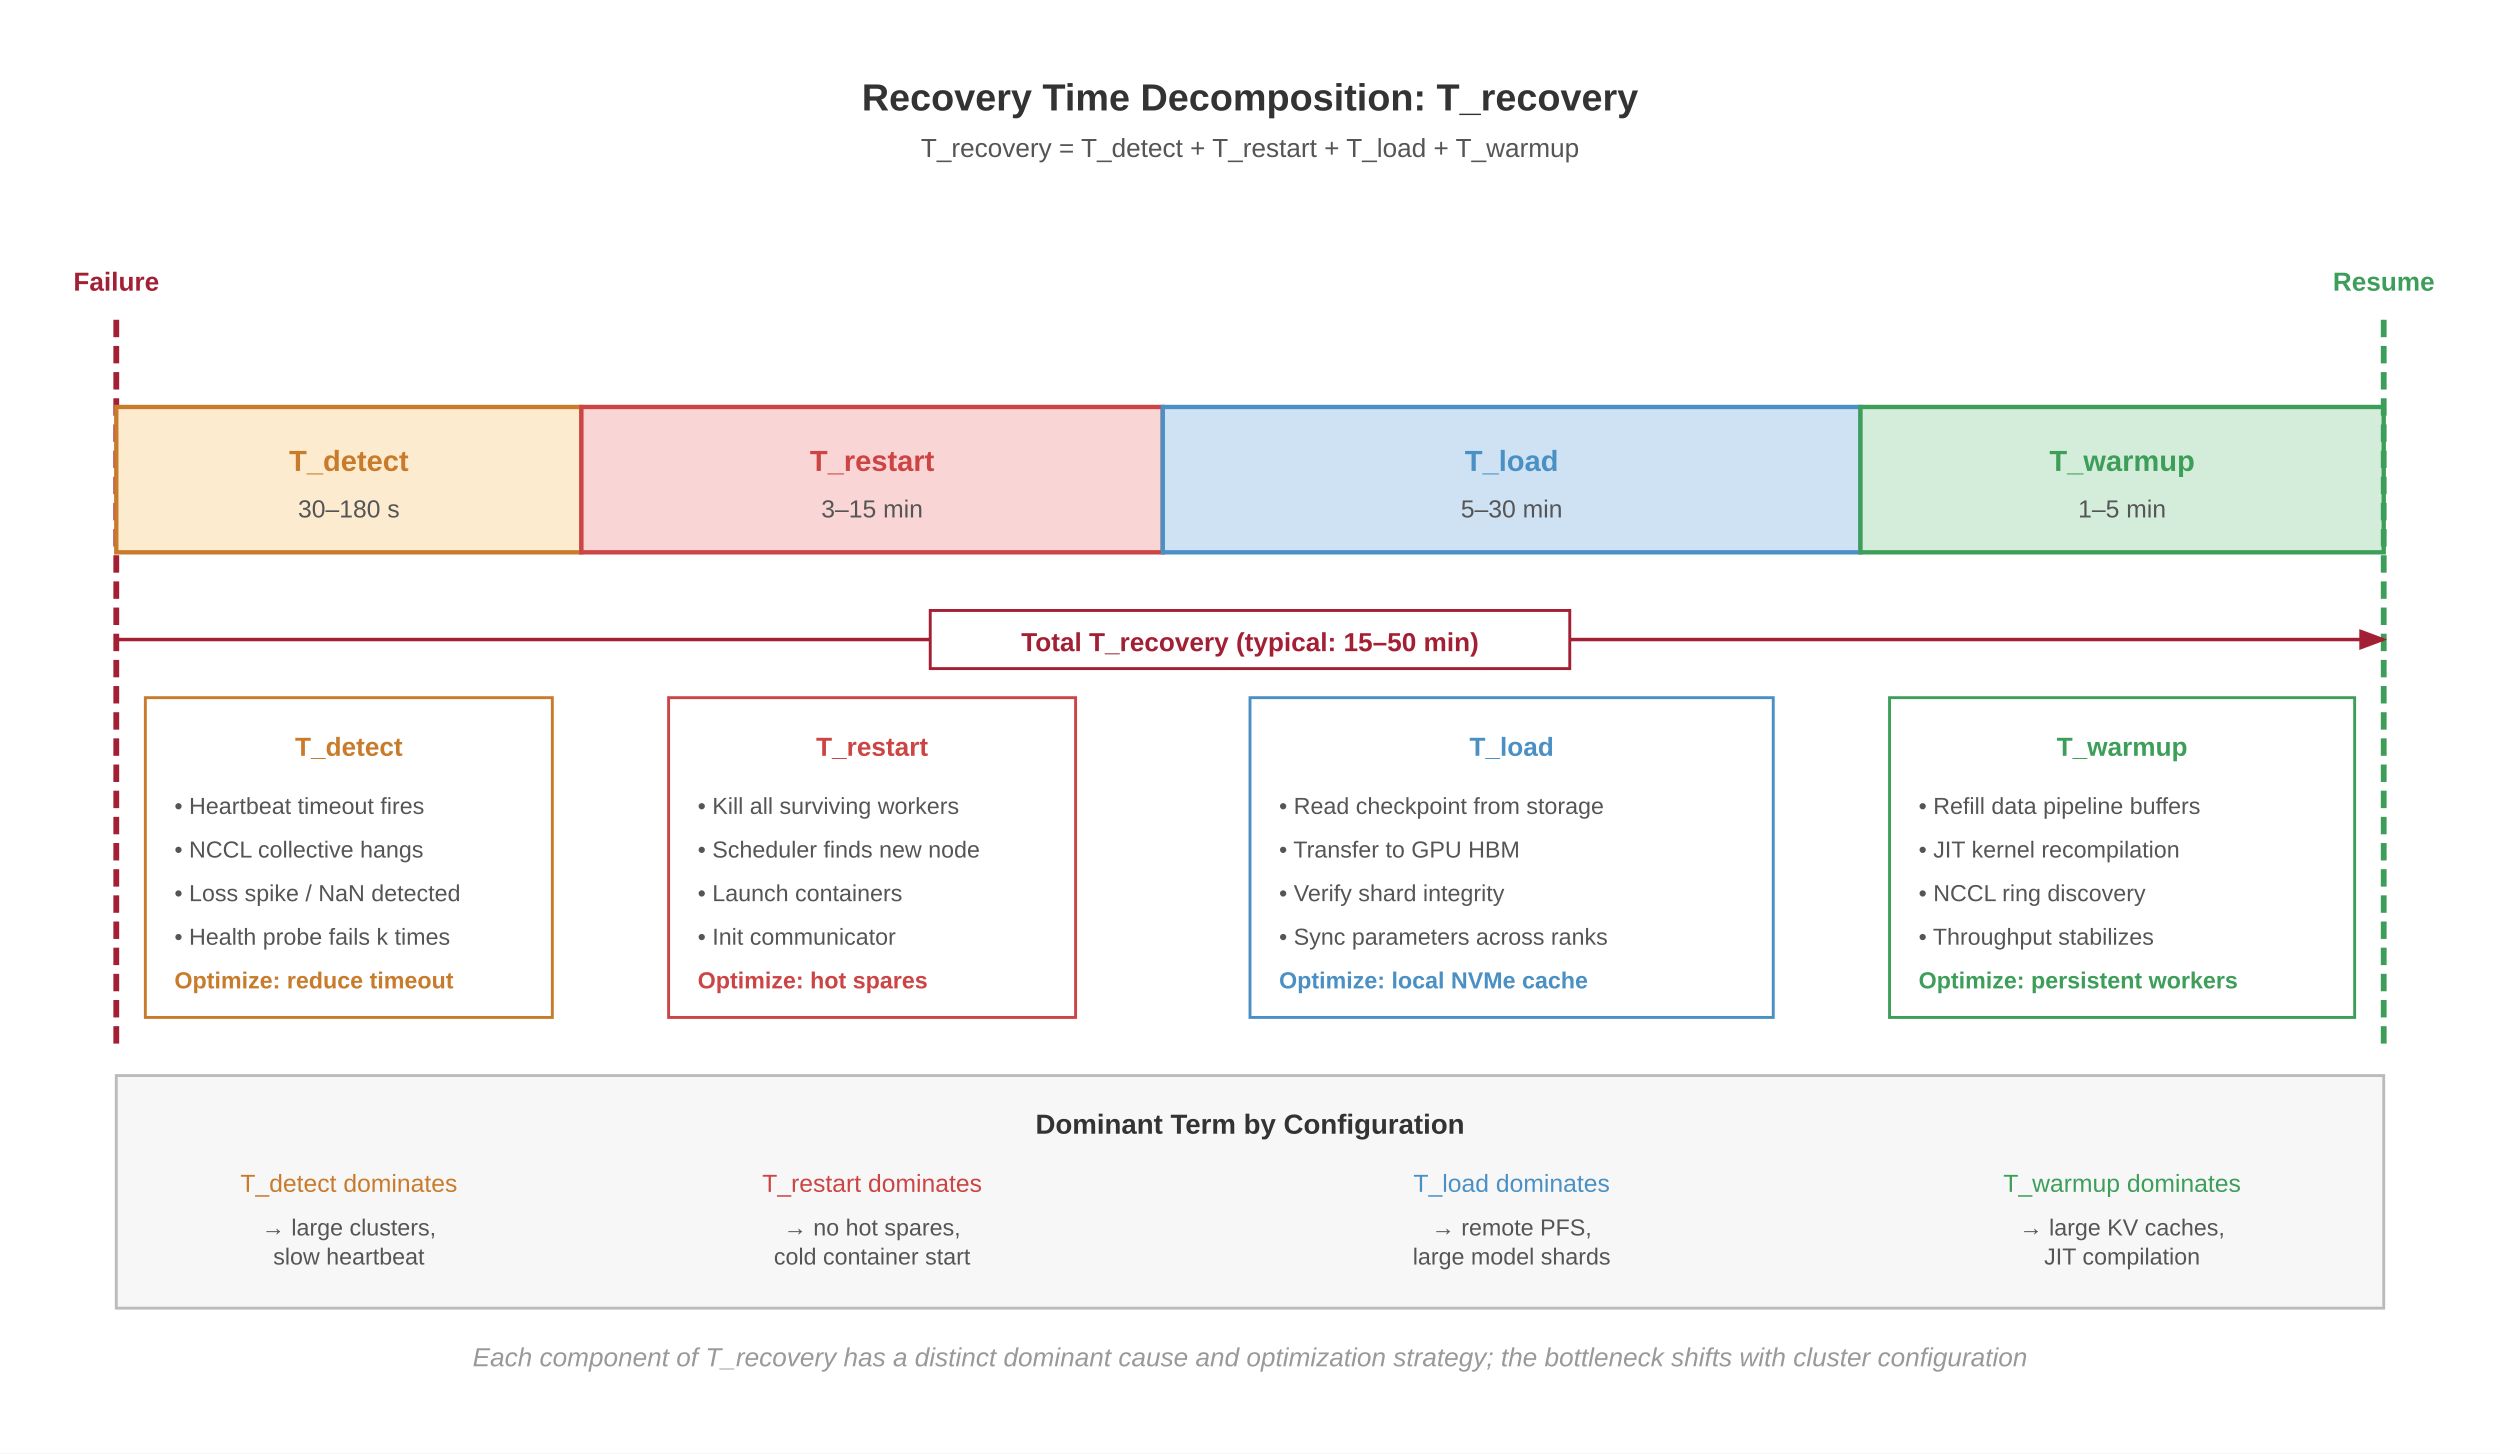
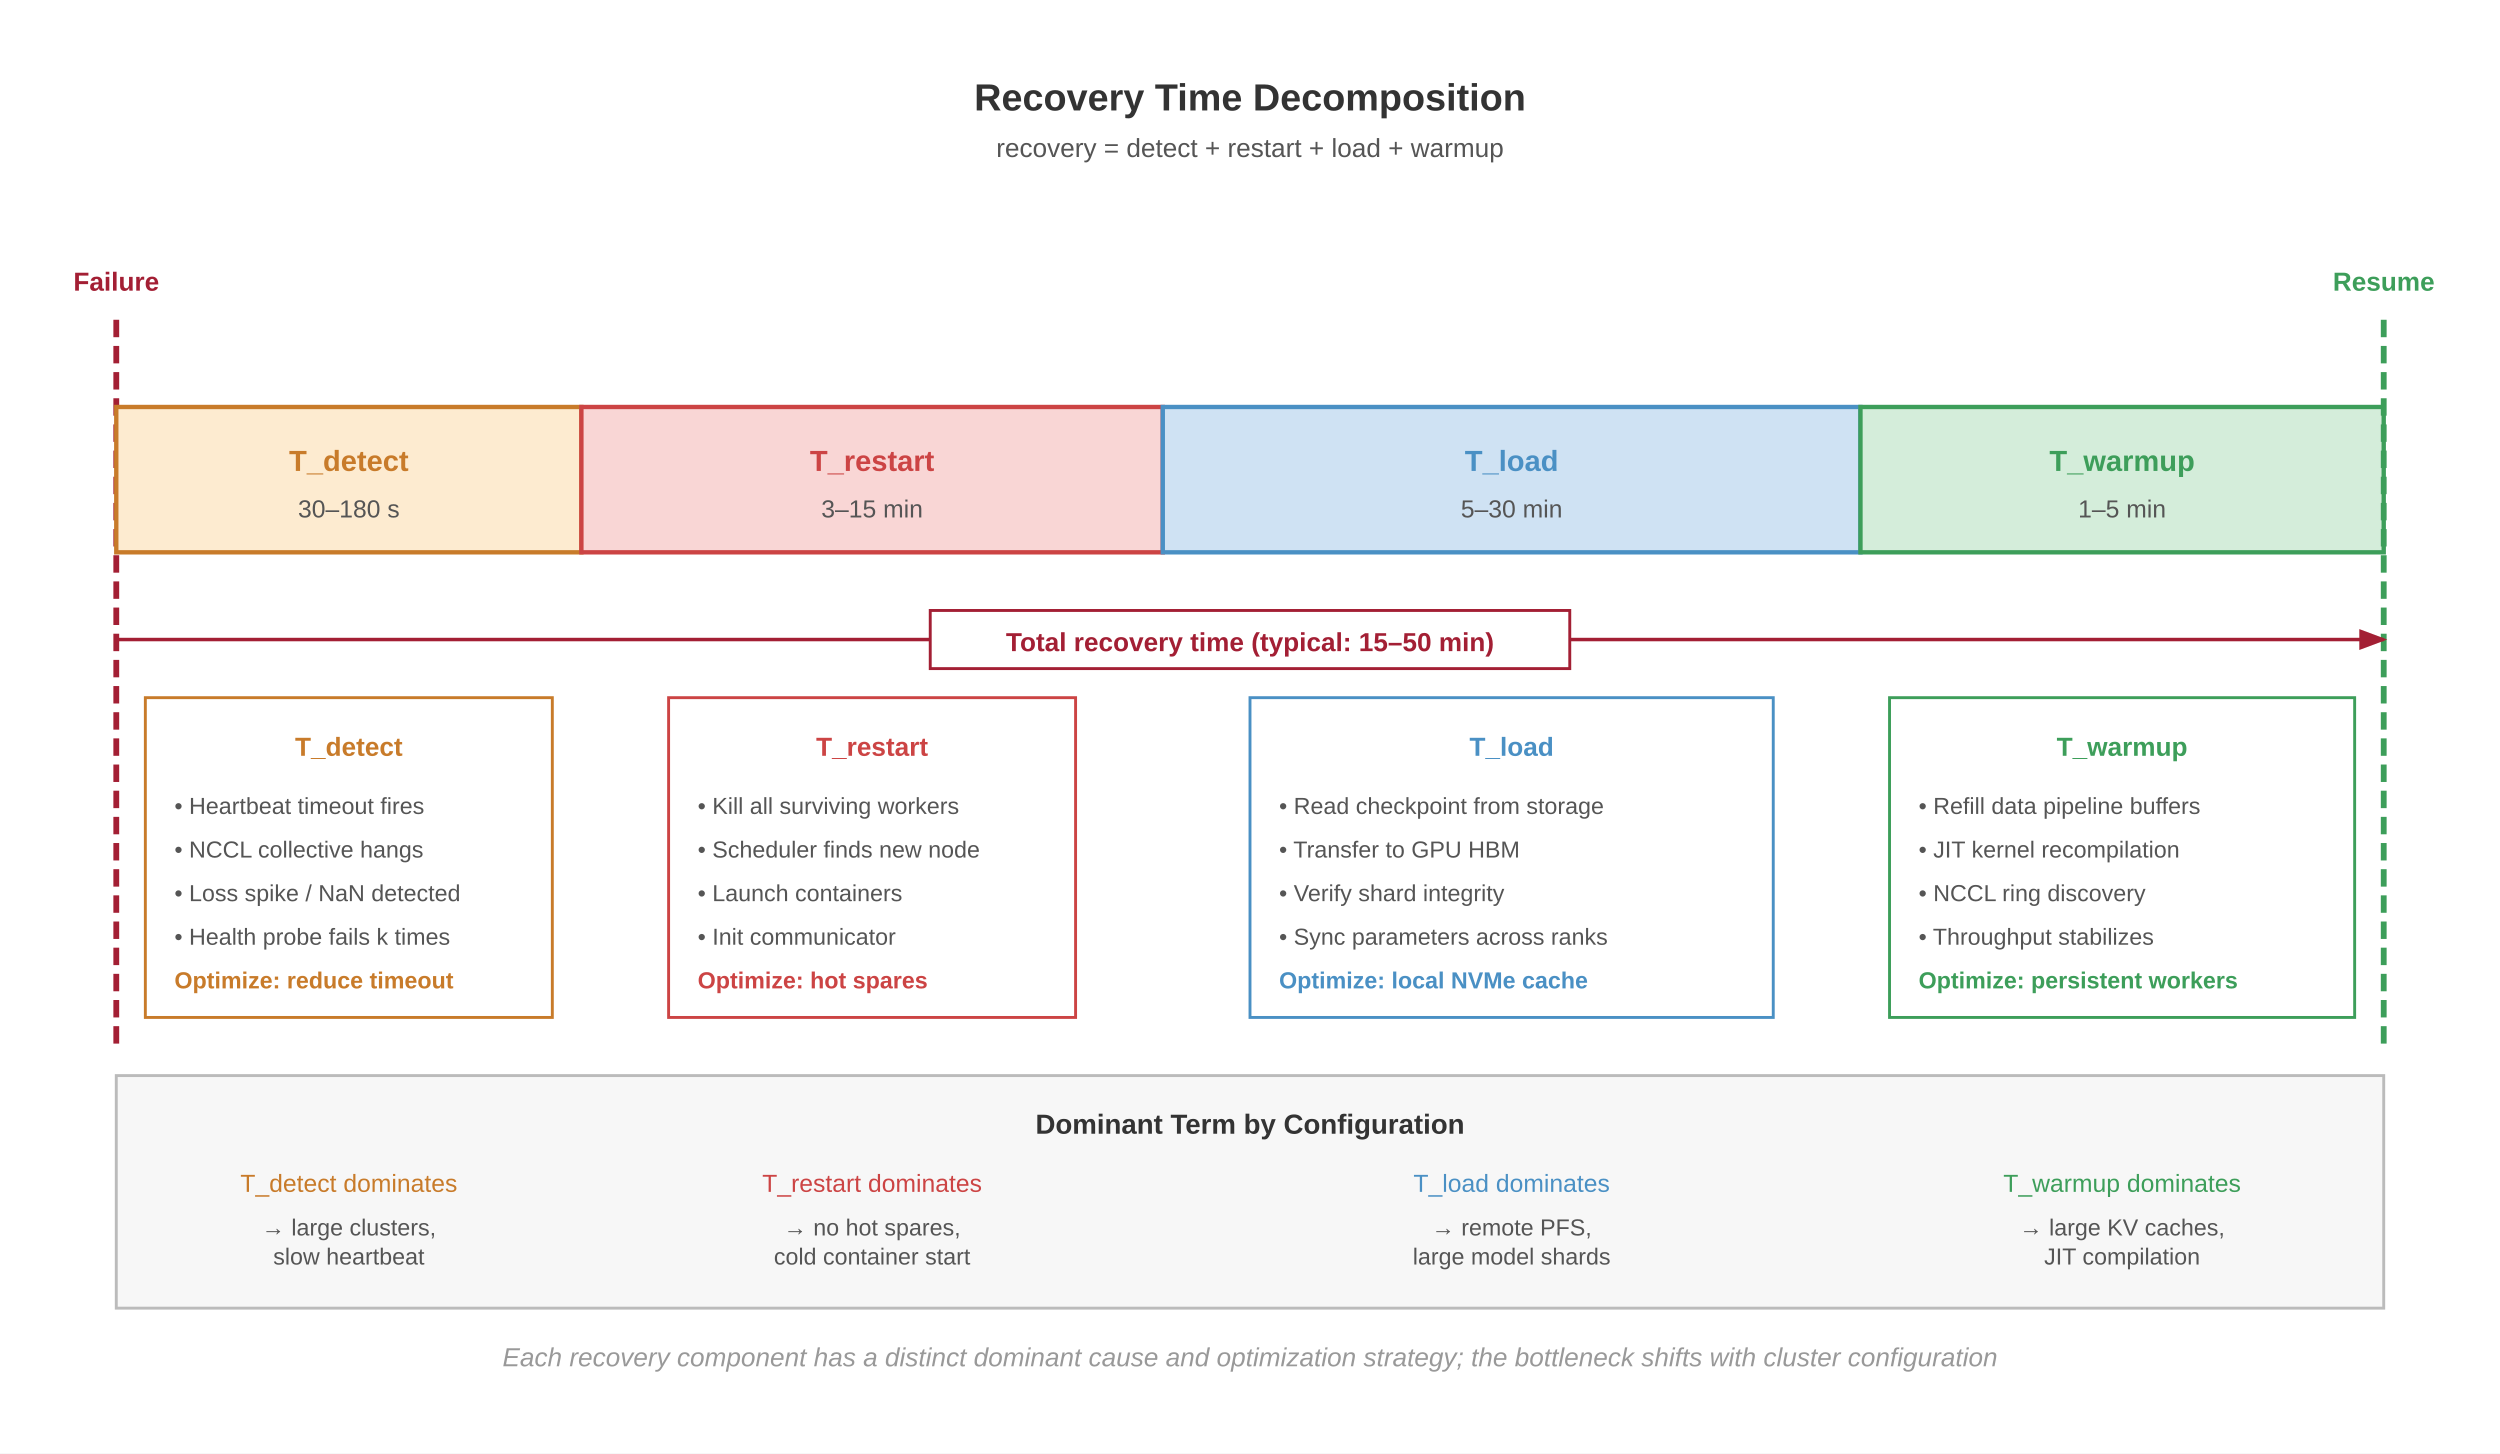
<svg xmlns="http://www.w3.org/2000/svg" font-family="Arial, Helvetica, sans-serif" viewBox="0 0 860 500">
  <defs>
    <marker id="arrow" markerWidth="8" markerHeight="6" refX="7" refY="3" orient="auto">
      <path d="M0,0 L8,3 L0,6 Z" fill="#555" />
    </marker>
    <marker id="arrow-red" markerWidth="8" markerHeight="6" refX="7" refY="3" orient="auto">
      <path d="M0,0 L8,3 L0,6 Z" fill="#a31f34" />
    </marker>
  </defs>
  <rect width="860" height="500" fill="#fff" />
-   <text x="430" y="38" text-anchor="middle" font-size="13" font-weight="700" fill="#333">Recovery Time Decomposition: T_recovery</text>
-   <text x="430" y="54" text-anchor="middle" font-size="9" fill="#555">T_recovery = T_detect + T_restart + T_load + T_warmup</text>
+   <text x="430" y="38" text-anchor="middle" font-size="13" font-weight="700" fill="#333">Recovery Time Decomposition</text>
+   <text x="430" y="54" text-anchor="middle" font-size="9" fill="#555">recovery = detect + restart + load + warmup</text>
  <line x1="40" y1="110" x2="40" y2="360" stroke="#a31f34" stroke-width="2" stroke-dasharray="6,3" />
  <text x="40" y="100" text-anchor="middle" font-size="9" font-weight="700" fill="#a31f34">Failure</text>
  <rect x="40" y="140" width="160" height="50" fill="#fdebd0" stroke="#c87b2a" stroke-width="1.5" />
  <text x="120" y="162" text-anchor="middle" font-size="10" font-weight="700" fill="#c87b2a">T_detect</text>
  <text x="120" y="178" text-anchor="middle" font-size="8.5" fill="#555">30–180 s</text>
  <rect x="200" y="140" width="200" height="50" fill="#f9d6d5" stroke="#c44" stroke-width="1.5" />
  <text x="300" y="162" text-anchor="middle" font-size="10" font-weight="700" fill="#c44">T_restart</text>
  <text x="300" y="178" text-anchor="middle" font-size="8.5" fill="#555">3–15 min</text>
  <rect x="400" y="140" width="240" height="50" fill="#cfe2f3" stroke="#4a90c4" stroke-width="1.5" />
  <text x="520" y="162" text-anchor="middle" font-size="10" font-weight="700" fill="#4a90c4">T_load</text>
  <text x="520" y="178" text-anchor="middle" font-size="8.5" fill="#555">5–30 min</text>
  <rect x="640" y="140" width="180" height="50" fill="#d4edda" stroke="#3d9e5a" stroke-width="1.5" />
  <text x="730" y="162" text-anchor="middle" font-size="10" font-weight="700" fill="#3d9e5a">T_warmup</text>
  <text x="730" y="178" text-anchor="middle" font-size="8.5" fill="#555">1–5 min</text>
  <line x1="820" y1="110" x2="820" y2="360" stroke="#3d9e5a" stroke-width="2" stroke-dasharray="6,3" />
  <text x="820" y="100" text-anchor="middle" font-size="9" font-weight="700" fill="#3d9e5a">Resume</text>
  <line x1="40" y1="220" x2="820" y2="220" stroke="#a31f34" stroke-width="1.2" marker-end="url(#arrow-red)" />
  <rect x="320" y="210" width="220" height="20" fill="#fff" stroke="#a31f34" stroke-width="1" />
-   <text x="430" y="224" text-anchor="middle" font-size="9" font-weight="700" fill="#a31f34">Total T_recovery (typical: 15–50 min)</text>
+   <text x="430" y="224" text-anchor="middle" font-size="9" font-weight="700" fill="#a31f34">Total recovery time (typical: 15–50 min)</text>
  <rect x="50" y="240" width="140" height="110" fill="#fff" stroke="#c87b2a" stroke-width="1" />
  <text x="120" y="260" text-anchor="middle" font-size="9" font-weight="700" fill="#c87b2a">T_detect</text>
  <text x="60" y="280" font-size="8" fill="#555">• Heartbeat timeout fires</text>
  <text x="60" y="295" font-size="8" fill="#555">• NCCL collective hangs</text>
  <text x="60" y="310" font-size="8" fill="#555">• Loss spike / NaN detected</text>
  <text x="60" y="325" font-size="8" fill="#555">• Health probe fails k times</text>
  <text x="60" y="340" font-size="8" font-weight="700" fill="#c87b2a">Optimize: reduce timeout</text>
  <rect x="230" y="240" width="140" height="110" fill="#fff" stroke="#c44" stroke-width="1" />
  <text x="300" y="260" text-anchor="middle" font-size="9" font-weight="700" fill="#c44">T_restart</text>
  <text x="240" y="280" font-size="8" fill="#555">• Kill all surviving workers</text>
  <text x="240" y="295" font-size="8" fill="#555">• Scheduler finds new node</text>
  <text x="240" y="310" font-size="8" fill="#555">• Launch containers</text>
  <text x="240" y="325" font-size="8" fill="#555">• Init communicator</text>
  <text x="240" y="340" font-size="8" font-weight="700" fill="#c44">Optimize: hot spares</text>
  <rect x="430" y="240" width="180" height="110" fill="#fff" stroke="#4a90c4" stroke-width="1" />
  <text x="520" y="260" text-anchor="middle" font-size="9" font-weight="700" fill="#4a90c4">T_load</text>
  <text x="440" y="280" font-size="8" fill="#555">• Read checkpoint from storage</text>
  <text x="440" y="295" font-size="8" fill="#555">• Transfer to GPU HBM</text>
  <text x="440" y="310" font-size="8" fill="#555">• Verify shard integrity</text>
  <text x="440" y="325" font-size="8" fill="#555">• Sync parameters across ranks</text>
  <text x="440" y="340" font-size="8" font-weight="700" fill="#4a90c4">Optimize: local NVMe cache</text>
  <rect x="650" y="240" width="160" height="110" fill="#fff" stroke="#3d9e5a" stroke-width="1" />
  <text x="730" y="260" text-anchor="middle" font-size="9" font-weight="700" fill="#3d9e5a">T_warmup</text>
  <text x="660" y="280" font-size="8" fill="#555">• Refill data pipeline buffers</text>
  <text x="660" y="295" font-size="8" fill="#555">• JIT kernel recompilation</text>
  <text x="660" y="310" font-size="8" fill="#555">• NCCL ring discovery</text>
  <text x="660" y="325" font-size="8" fill="#555">• Throughput stabilizes</text>
  <text x="660" y="340" font-size="8" font-weight="700" fill="#3d9e5a">Optimize: persistent workers</text>
  <rect x="40" y="370" width="780" height="80" fill="#f7f7f7" stroke="#bbb" stroke-width="1" />
  <text x="430" y="390" text-anchor="middle" font-size="9.5" font-weight="700" fill="#333">Dominant Term by Configuration</text>
  <text x="120" y="410" text-anchor="middle" font-size="8.5" fill="#c87b2a">T_detect dominates</text>
  <text x="120" y="425" text-anchor="middle" font-size="8" fill="#555">→ large clusters,</text>
  <text x="120" y="435" text-anchor="middle" font-size="8" fill="#555">slow heartbeat</text>
  <text x="300" y="410" text-anchor="middle" font-size="8.5" fill="#c44">T_restart dominates</text>
  <text x="300" y="425" text-anchor="middle" font-size="8" fill="#555">→ no hot spares,</text>
  <text x="300" y="435" text-anchor="middle" font-size="8" fill="#555">cold container start</text>
  <text x="520" y="410" text-anchor="middle" font-size="8.5" fill="#4a90c4">T_load dominates</text>
  <text x="520" y="425" text-anchor="middle" font-size="8" fill="#555">→ remote PFS,</text>
  <text x="520" y="435" text-anchor="middle" font-size="8" fill="#555">large model shards</text>
  <text x="730" y="410" text-anchor="middle" font-size="8.5" fill="#3d9e5a">T_warmup dominates</text>
  <text x="730" y="425" text-anchor="middle" font-size="8" fill="#555">→ large KV caches,</text>
  <text x="730" y="435" text-anchor="middle" font-size="8" fill="#555">JIT compilation</text>
-   <text x="430" y="470" text-anchor="middle" font-size="9" fill="#999" font-style="italic">Each component of T_recovery has a distinct dominant cause and optimization strategy; the bottleneck shifts with cluster configuration</text>
+   <text x="430" y="470" text-anchor="middle" font-size="9" fill="#999" font-style="italic">Each recovery component has a distinct dominant cause and optimization strategy; the bottleneck shifts with cluster configuration</text>
</svg>
